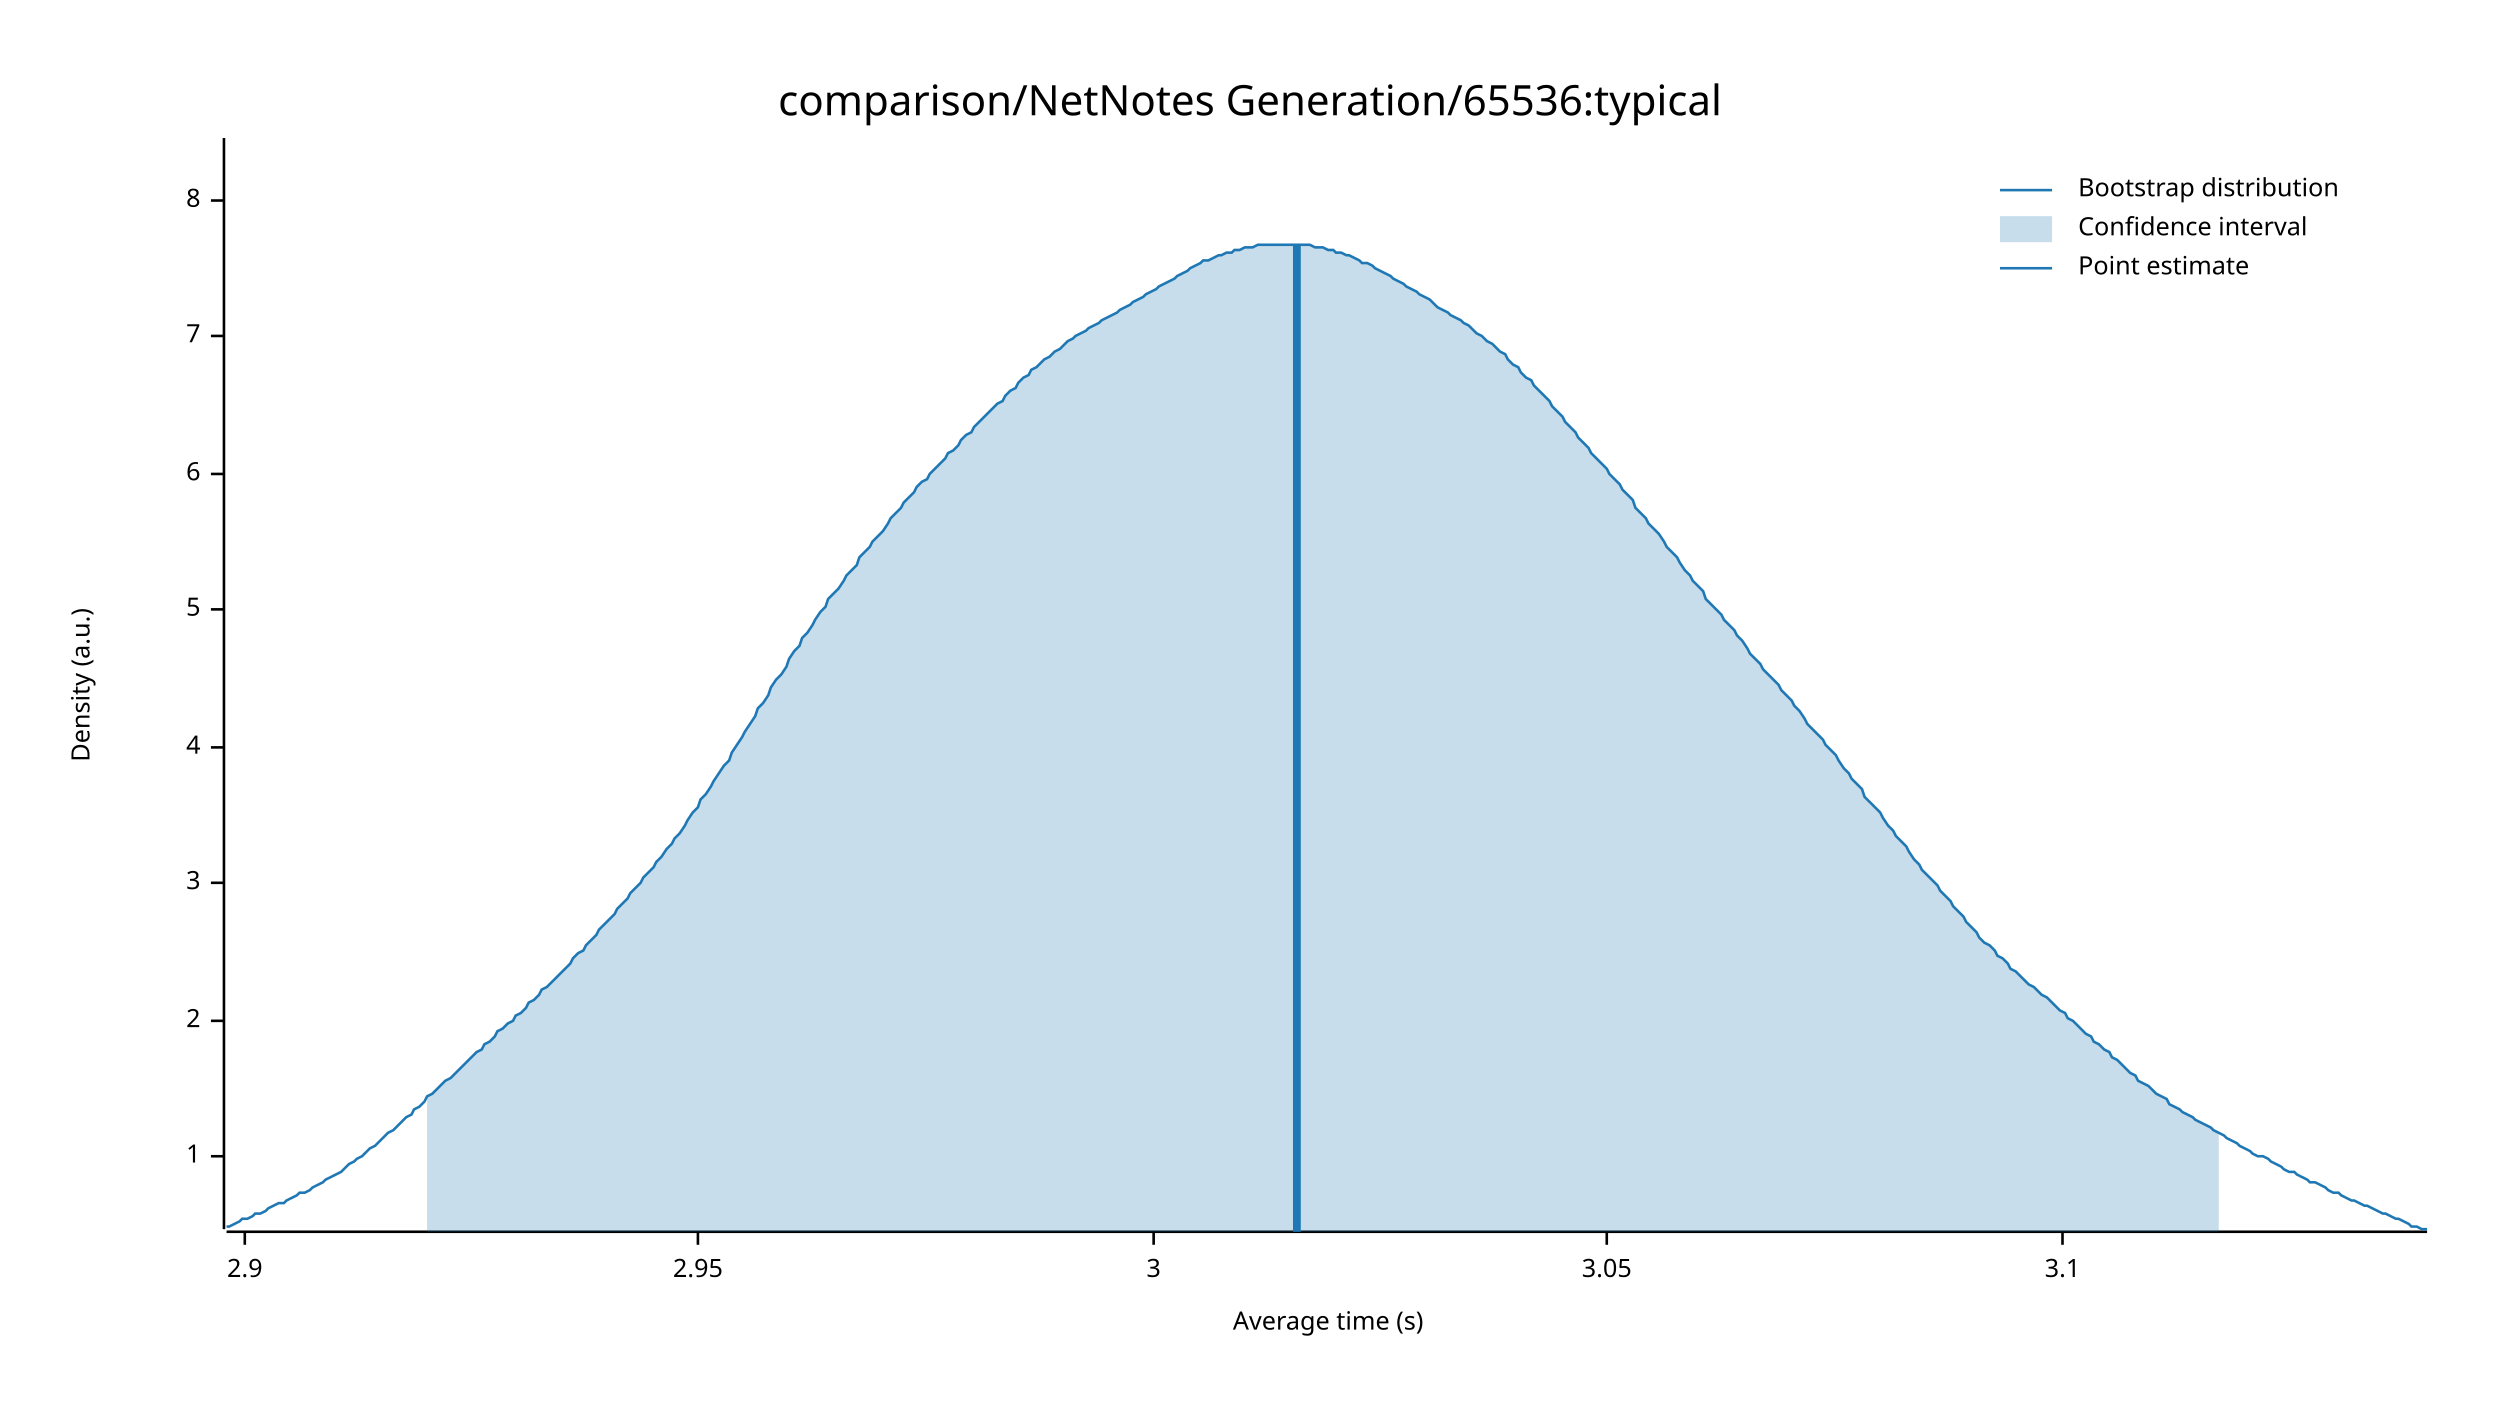
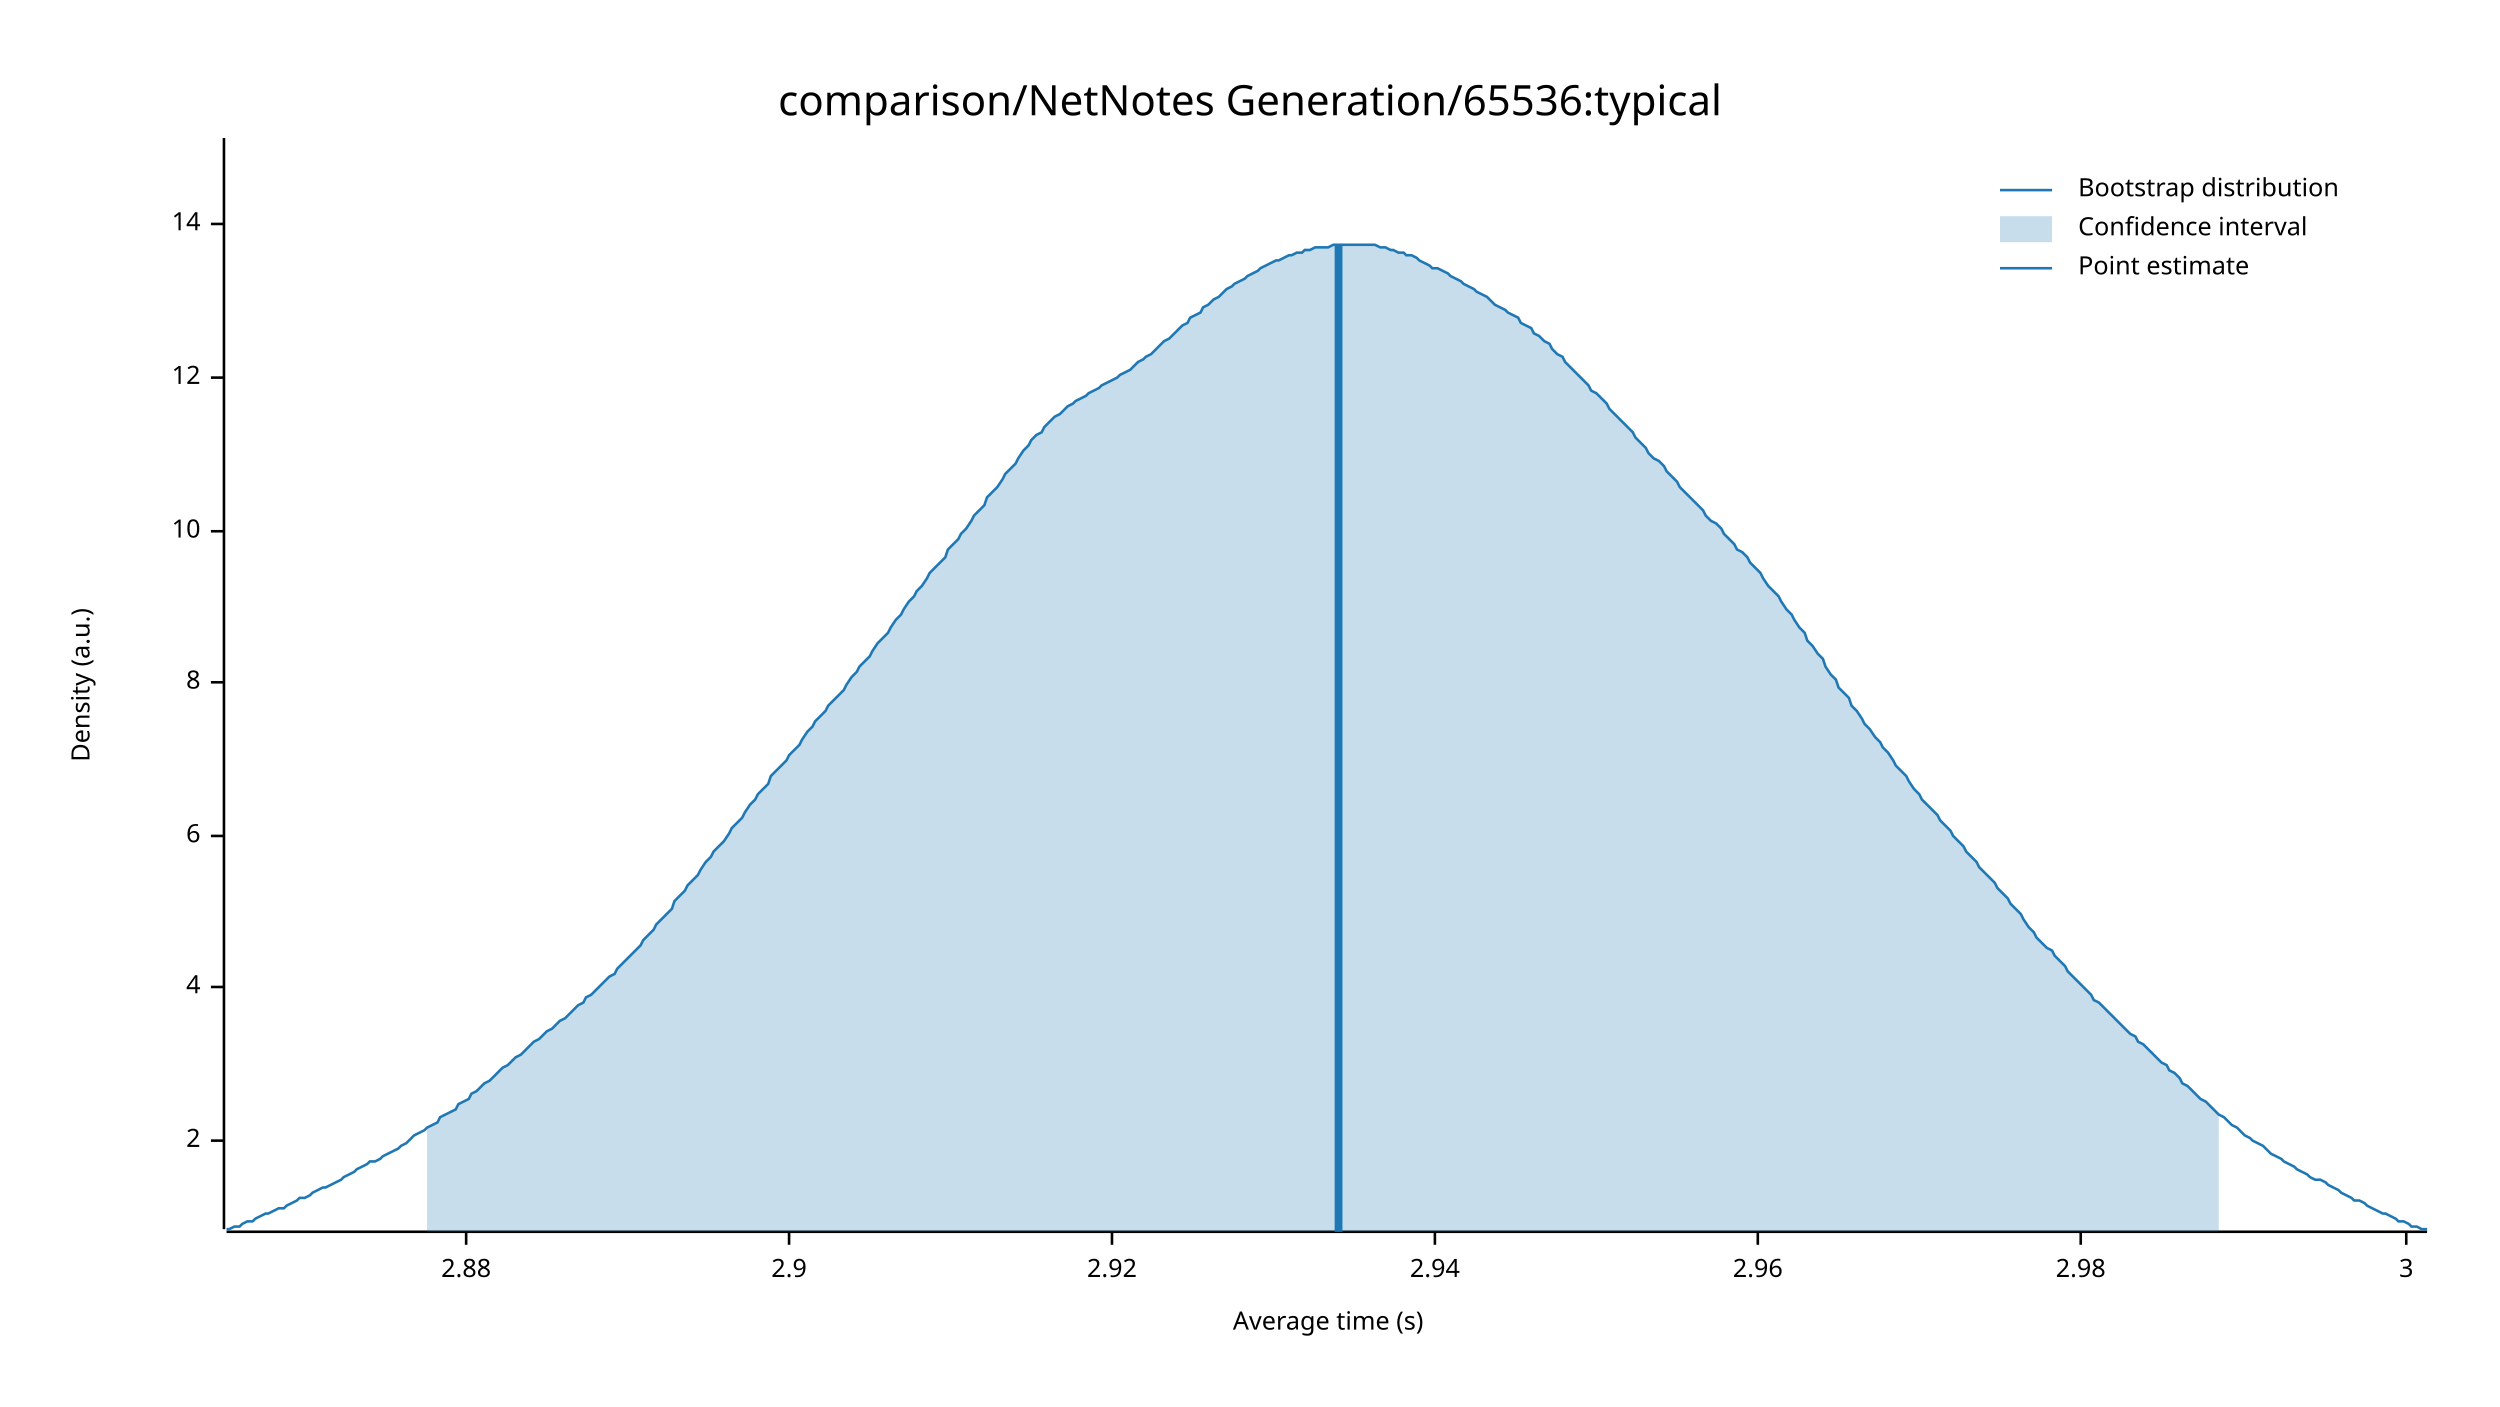
<svg xmlns="http://www.w3.org/2000/svg" width="960" height="540" viewBox="0 0 960 540">
  <text x="480" y="32" dy="0.76em" text-anchor="middle" font-family="sans-serif" font-size="16.129" opacity="1" fill="#000000">
comparison/NetNotes Generation/65536:typical
</text>
  <text x="27" y="263" dy="0.76em" text-anchor="middle" font-family="sans-serif" font-size="9.677" opacity="1" fill="#000000" transform="rotate(270, 27, 263)">
Density (a.u.)
</text>
  <text x="510" y="513" dy="-0.5ex" text-anchor="middle" font-family="sans-serif" font-size="9.677" opacity="1" fill="#000000">
Average time (s)
</text>
  <polyline fill="none" opacity="1" stroke="#000000" stroke-width="1" points="86,53 86,472 " />
-   <text x="77" y="444" dy="0.5ex" text-anchor="end" font-family="sans-serif" font-size="9.677" opacity="1" fill="#000000">
- 1
- </text>
-   <polyline fill="none" opacity="1" stroke="#000000" stroke-width="1" points="81,444 86,444 " />
-   <text x="77" y="392" dy="0.5ex" text-anchor="end" font-family="sans-serif" font-size="9.677" opacity="1" fill="#000000">
+   <text x="77" y="438" dy="0.5ex" text-anchor="end" font-family="sans-serif" font-size="9.677" opacity="1" fill="#000000">
2
</text>
-   <polyline fill="none" opacity="1" stroke="#000000" stroke-width="1" points="81,392 86,392 " />
-   <text x="77" y="339" dy="0.5ex" text-anchor="end" font-family="sans-serif" font-size="9.677" opacity="1" fill="#000000">
+   <polyline fill="none" opacity="1" stroke="#000000" stroke-width="1" points="81,438 86,438 " />
+   <text x="77" y="379" dy="0.5ex" text-anchor="end" font-family="sans-serif" font-size="9.677" opacity="1" fill="#000000">
+ 4
+ </text>
+   <polyline fill="none" opacity="1" stroke="#000000" stroke-width="1" points="81,379 86,379 " />
+   <text x="77" y="321" dy="0.5ex" text-anchor="end" font-family="sans-serif" font-size="9.677" opacity="1" fill="#000000">
+ 6
+ </text>
+   <polyline fill="none" opacity="1" stroke="#000000" stroke-width="1" points="81,321 86,321 " />
+   <text x="77" y="262" dy="0.5ex" text-anchor="end" font-family="sans-serif" font-size="9.677" opacity="1" fill="#000000">
+ 8
+ </text>
+   <polyline fill="none" opacity="1" stroke="#000000" stroke-width="1" points="81,262 86,262 " />
+   <text x="77" y="204" dy="0.5ex" text-anchor="end" font-family="sans-serif" font-size="9.677" opacity="1" fill="#000000">
+ 10
+ </text>
+   <polyline fill="none" opacity="1" stroke="#000000" stroke-width="1" points="81,204 86,204 " />
+   <text x="77" y="145" dy="0.5ex" text-anchor="end" font-family="sans-serif" font-size="9.677" opacity="1" fill="#000000">
+ 12
+ </text>
+   <polyline fill="none" opacity="1" stroke="#000000" stroke-width="1" points="81,145 86,145 " />
+   <text x="77" y="86" dy="0.5ex" text-anchor="end" font-family="sans-serif" font-size="9.677" opacity="1" fill="#000000">
+ 14
+ </text>
+   <polyline fill="none" opacity="1" stroke="#000000" stroke-width="1" points="81,86 86,86 " />
+   <polyline fill="none" opacity="1" stroke="#000000" stroke-width="1" points="87,473 932,473 " />
+   <text x="179" y="483" dy="0.76em" text-anchor="middle" font-family="sans-serif" font-size="9.677" opacity="1" fill="#000000">
+ 2.88
+ </text>
+   <polyline fill="none" opacity="1" stroke="#000000" stroke-width="1" points="179,473 179,478 " />
+   <text x="303" y="483" dy="0.76em" text-anchor="middle" font-family="sans-serif" font-size="9.677" opacity="1" fill="#000000">
+ 2.9
+ </text>
+   <polyline fill="none" opacity="1" stroke="#000000" stroke-width="1" points="303,473 303,478 " />
+   <text x="427" y="483" dy="0.76em" text-anchor="middle" font-family="sans-serif" font-size="9.677" opacity="1" fill="#000000">
+ 2.92
+ </text>
+   <polyline fill="none" opacity="1" stroke="#000000" stroke-width="1" points="427,473 427,478 " />
+   <text x="551" y="483" dy="0.76em" text-anchor="middle" font-family="sans-serif" font-size="9.677" opacity="1" fill="#000000">
+ 2.94
+ </text>
+   <polyline fill="none" opacity="1" stroke="#000000" stroke-width="1" points="551,473 551,478 " />
+   <text x="675" y="483" dy="0.76em" text-anchor="middle" font-family="sans-serif" font-size="9.677" opacity="1" fill="#000000">
+ 2.96
+ </text>
+   <polyline fill="none" opacity="1" stroke="#000000" stroke-width="1" points="675,473 675,478 " />
+   <text x="799" y="483" dy="0.76em" text-anchor="middle" font-family="sans-serif" font-size="9.677" opacity="1" fill="#000000">
+ 2.98
+ </text>
+   <polyline fill="none" opacity="1" stroke="#000000" stroke-width="1" points="799,473 799,478 " />
+   <text x="924" y="483" dy="0.76em" text-anchor="middle" font-family="sans-serif" font-size="9.677" opacity="1" fill="#000000">
3
</text>
-   <polyline fill="none" opacity="1" stroke="#000000" stroke-width="1" points="81,339 86,339 " />
-   <text x="77" y="287" dy="0.5ex" text-anchor="end" font-family="sans-serif" font-size="9.677" opacity="1" fill="#000000">
- 4
- </text>
-   <polyline fill="none" opacity="1" stroke="#000000" stroke-width="1" points="81,287 86,287 " />
-   <text x="77" y="234" dy="0.5ex" text-anchor="end" font-family="sans-serif" font-size="9.677" opacity="1" fill="#000000">
- 5
- </text>
-   <polyline fill="none" opacity="1" stroke="#000000" stroke-width="1" points="81,234 86,234 " />
-   <text x="77" y="182" dy="0.5ex" text-anchor="end" font-family="sans-serif" font-size="9.677" opacity="1" fill="#000000">
- 6
- </text>
-   <polyline fill="none" opacity="1" stroke="#000000" stroke-width="1" points="81,182 86,182 " />
-   <text x="77" y="129" dy="0.5ex" text-anchor="end" font-family="sans-serif" font-size="9.677" opacity="1" fill="#000000">
- 7
- </text>
-   <polyline fill="none" opacity="1" stroke="#000000" stroke-width="1" points="81,129 86,129 " />
-   <text x="77" y="77" dy="0.5ex" text-anchor="end" font-family="sans-serif" font-size="9.677" opacity="1" fill="#000000">
- 8
- </text>
-   <polyline fill="none" opacity="1" stroke="#000000" stroke-width="1" points="81,77 86,77 " />
-   <polyline fill="none" opacity="1" stroke="#000000" stroke-width="1" points="87,473 932,473 " />
-   <text x="94" y="483" dy="0.76em" text-anchor="middle" font-family="sans-serif" font-size="9.677" opacity="1" fill="#000000">
- 2.9
- </text>
-   <polyline fill="none" opacity="1" stroke="#000000" stroke-width="1" points="94,473 94,478 " />
-   <text x="268" y="483" dy="0.76em" text-anchor="middle" font-family="sans-serif" font-size="9.677" opacity="1" fill="#000000">
- 2.95
- </text>
-   <polyline fill="none" opacity="1" stroke="#000000" stroke-width="1" points="268,473 268,478 " />
-   <text x="443" y="483" dy="0.76em" text-anchor="middle" font-family="sans-serif" font-size="9.677" opacity="1" fill="#000000">
- 3
- </text>
-   <polyline fill="none" opacity="1" stroke="#000000" stroke-width="1" points="443,473 443,478 " />
-   <text x="617" y="483" dy="0.76em" text-anchor="middle" font-family="sans-serif" font-size="9.677" opacity="1" fill="#000000">
- 3.05
- </text>
-   <polyline fill="none" opacity="1" stroke="#000000" stroke-width="1" points="617,473 617,478 " />
-   <text x="792" y="483" dy="0.76em" text-anchor="middle" font-family="sans-serif" font-size="9.677" opacity="1" fill="#000000">
- 3.1
- </text>
-   <polyline fill="none" opacity="1" stroke="#000000" stroke-width="1" points="792,473 792,478 " />
-   <polyline fill="none" opacity="1" stroke="#1F78B4" stroke-width="1" points="87,471 88,471 90,470 92,469 93,468 95,468 97,467 98,466 100,466 102,465 103,464 105,463 107,462 109,462 110,461 112,460 114,459 115,458 117,458 119,457 120,456 122,455 124,454 125,453 127,452 129,451 131,450 132,449 134,447 136,446 137,445 139,444 141,442 142,441 144,440 146,438 147,437 149,435 151,434 153,432 154,431 156,429 158,428 159,426 161,425 163,423 164,421 166,420 168,418 169,417 171,415 173,414 175,412 176,411 178,409 180,407 181,406 183,404 185,403 186,401 188,400 190,398 191,396 193,395 195,393 197,392 198,390 200,389 202,387 203,385 205,384 207,382 208,380 210,379 212,377 214,375 215,374 217,372 219,370 220,368 222,366 224,365 225,363 227,361 229,359 230,357 232,355 234,353 236,351 237,349 239,347 241,345 242,343 244,341 246,339 247,337 249,335 251,333 252,331 254,329 256,326 258,324 259,322 261,320 263,317 264,315 266,312 268,310 269,307 271,305 273,302 274,300 276,297 278,294 280,292 281,289 283,286 285,283 286,281 288,278 290,275 291,272 293,270 295,267 296,264 298,261 300,259 302,256 303,253 305,250 307,248 308,245 310,243 312,240 313,238 315,235 317,233 318,230 320,228 322,226 324,223 325,221 327,219 329,217 330,214 332,212 334,210 335,208 337,206 339,204 341,201 342,199 344,197 346,195 347,193 349,191 351,189 352,187 354,185 356,184 357,182 359,180 361,178 363,176 364,174 366,173 368,171 369,169 371,167 373,166 374,164 376,162 378,160 379,159 381,157 383,155 385,154 386,152 388,150 390,149 391,147 393,145 395,144 396,142 398,141 400,139 401,138 403,137 405,135 407,134 408,133 410,131 412,130 413,129 415,128 417,127 418,126 420,125 422,124 423,123 425,122 427,121 429,120 430,119 432,118 434,117 435,116 437,115 439,114 440,113 442,112 444,111 445,110 447,109 449,108 451,107 452,106 454,105 456,104 457,103 459,102 461,101 462,100 464,100 466,99 468,98 469,98 471,97 473,97 474,96 476,96 478,95 479,95 481,95 483,94 484,94 486,94 488,94 490,94 491,94 493,94 495,94 496,94 498,94 500,94 501,94 503,94 505,95 506,95 508,95 510,96 512,96 513,97 515,97 517,98 518,98 520,99 522,100 523,101 525,101 527,102 528,103 530,104 532,105 534,106 535,107 537,108 539,109 540,110 542,111 544,112 545,113 547,114 549,115 550,116 552,118 554,119 556,120 557,121 559,122 561,123 562,124 564,125 566,127 567,128 569,129 571,131 573,132 574,133 576,135 578,136 579,138 581,140 583,141 584,143 586,145 588,146 589,148 591,150 593,152 595,154 596,156 598,158 600,160 601,162 603,164 605,166 606,168 608,170 610,172 611,174 613,176 615,178 617,180 618,182 620,184 622,186 623,188 625,190 627,192 628,195 630,197 632,199 633,201 635,203 637,205 639,208 640,210 642,212 644,214 645,216 647,219 649,221 650,223 652,225 654,227 655,230 657,232 659,234 661,236 662,238 664,240 666,242 667,244 669,246 671,249 672,251 674,253 676,255 677,257 679,259 681,261 683,263 684,265 686,267 688,269 689,271 691,273 693,276 694,278 696,280 698,282 700,284 701,286 703,288 705,290 706,292 708,295 710,297 711,299 713,301 715,303 716,306 718,308 720,310 722,312 723,314 725,317 727,319 728,321 730,323 732,325 733,327 735,330 737,332 738,334 740,336 742,338 744,340 745,342 747,344 749,346 750,348 752,350 754,352 755,354 757,356 759,358 760,360 762,362 764,363 766,365 767,367 769,368 771,370 772,372 774,373 776,375 777,376 779,378 781,379 782,380 784,382 786,383 788,385 789,386 791,388 793,389 794,391 796,392 798,394 799,395 801,397 803,398 804,400 806,401 808,403 810,404 811,406 813,407 815,409 816,410 818,412 820,413 821,415 823,416 825,417 827,419 828,420 830,421 832,422 833,424 835,425 837,426 838,427 840,428 842,429 843,430 845,431 847,432 849,433 850,434 852,435 854,436 855,437 857,438 859,439 860,440 862,441 864,442 865,443 867,444 869,444 871,445 872,446 874,447 876,448 877,449 879,450 881,450 882,451 884,452 886,453 887,454 889,454 891,455 893,456 894,457 896,458 898,458 899,459 901,460 903,461 904,461 906,462 908,463 909,463 911,464 913,465 915,466 916,466 918,467 920,468 921,468 923,469 925,470 926,471 928,471 930,472 932,472 " />
-   <polygon opacity="0.25" fill="#1F78B4" points="164,421 166,420 168,418 169,417 171,415 173,414 175,412 176,411 178,409 180,407 181,406 183,404 185,403 186,401 188,400 190,398 191,396 193,395 195,393 197,392 198,390 200,389 202,387 203,385 205,384 207,382 208,380 210,379 212,377 214,375 215,374 217,372 219,370 220,368 222,366 224,365 225,363 227,361 229,359 230,357 232,355 234,353 236,351 237,349 239,347 241,345 242,343 244,341 246,339 247,337 249,335 251,333 252,331 254,329 256,326 258,324 259,322 261,320 263,317 264,315 266,312 268,310 269,307 271,305 273,302 274,300 276,297 278,294 280,292 281,289 283,286 285,283 286,281 288,278 290,275 291,272 293,270 295,267 296,264 298,261 300,259 302,256 303,253 305,250 307,248 308,245 310,243 312,240 313,238 315,235 317,233 318,230 320,228 322,226 324,223 325,221 327,219 329,217 330,214 332,212 334,210 335,208 337,206 339,204 341,201 342,199 344,197 346,195 347,193 349,191 351,189 352,187 354,185 356,184 357,182 359,180 361,178 363,176 364,174 366,173 368,171 369,169 371,167 373,166 374,164 376,162 378,160 379,159 381,157 383,155 385,154 386,152 388,150 390,149 391,147 393,145 395,144 396,142 398,141 400,139 401,138 403,137 405,135 407,134 408,133 410,131 412,130 413,129 415,128 417,127 418,126 420,125 422,124 423,123 425,122 427,121 429,120 430,119 432,118 434,117 435,116 437,115 439,114 440,113 442,112 444,111 445,110 447,109 449,108 451,107 452,106 454,105 456,104 457,103 459,102 461,101 462,100 464,100 466,99 468,98 469,98 471,97 473,97 474,96 476,96 478,95 479,95 481,95 483,94 484,94 486,94 488,94 490,94 491,94 493,94 495,94 496,94 498,94 500,94 501,94 503,94 505,95 506,95 508,95 510,96 512,96 513,97 515,97 517,98 518,98 520,99 522,100 523,101 525,101 527,102 528,103 530,104 532,105 534,106 535,107 537,108 539,109 540,110 542,111 544,112 545,113 547,114 549,115 550,116 552,118 554,119 556,120 557,121 559,122 561,123 562,124 564,125 566,127 567,128 569,129 571,131 573,132 574,133 576,135 578,136 579,138 581,140 583,141 584,143 586,145 588,146 589,148 591,150 593,152 595,154 596,156 598,158 600,160 601,162 603,164 605,166 606,168 608,170 610,172 611,174 613,176 615,178 617,180 618,182 620,184 622,186 623,188 625,190 627,192 628,195 630,197 632,199 633,201 635,203 637,205 639,208 640,210 642,212 644,214 645,216 647,219 649,221 650,223 652,225 654,227 655,230 657,232 659,234 661,236 662,238 664,240 666,242 667,244 669,246 671,249 672,251 674,253 676,255 677,257 679,259 681,261 683,263 684,265 686,267 688,269 689,271 691,273 693,276 694,278 696,280 698,282 700,284 701,286 703,288 705,290 706,292 708,295 710,297 711,299 713,301 715,303 716,306 718,308 720,310 722,312 723,314 725,317 727,319 728,321 730,323 732,325 733,327 735,330 737,332 738,334 740,336 742,338 744,340 745,342 747,344 749,346 750,348 752,350 754,352 755,354 757,356 759,358 760,360 762,362 764,363 766,365 767,367 769,368 771,370 772,372 774,373 776,375 777,376 779,378 781,379 782,380 784,382 786,383 788,385 789,386 791,388 793,389 794,391 796,392 798,394 799,395 801,397 803,398 804,400 806,401 808,403 810,404 811,406 813,407 815,409 816,410 818,412 820,413 821,415 823,416 825,417 827,419 828,420 830,421 832,422 833,424 835,425 837,426 838,427 840,428 842,429 843,430 845,431 847,432 849,433 850,434 852,435 852,473 164,473 " />
-   <polyline fill="none" opacity="1" stroke="#1F78B4" stroke-width="3" points="498,473 498,94 " />
+   <polyline fill="none" opacity="1" stroke="#000000" stroke-width="1" points="924,473 924,478 " />
+   <polyline fill="none" opacity="1" stroke="#1F78B4" stroke-width="1" points="87,472 88,472 90,471 92,471 93,470 95,469 97,469 98,468 100,467 102,466 103,466 105,465 107,464 109,464 110,463 112,462 114,461 115,460 117,460 119,459 120,458 122,457 124,456 125,456 127,455 129,454 131,453 132,452 134,451 136,450 137,449 139,448 141,447 142,446 144,446 146,445 147,444 149,443 151,442 153,441 154,440 156,439 158,437 159,436 161,435 163,434 164,433 166,432 168,431 169,429 171,428 173,427 175,426 176,424 178,423 180,422 181,420 183,419 185,417 186,416 188,415 190,413 191,412 193,410 195,409 197,407 198,406 200,405 202,403 203,402 205,400 207,399 208,398 210,396 212,395 214,393 215,392 217,391 219,389 220,388 222,386 224,385 225,383 227,382 229,380 230,379 232,377 234,375 236,374 237,372 239,370 241,368 242,367 244,365 246,363 247,361 249,359 251,357 252,355 254,353 256,351 258,349 259,346 261,344 263,342 264,340 266,338 268,336 269,334 271,331 273,329 274,327 276,325 278,323 280,320 281,318 283,316 285,314 286,312 288,309 290,307 291,305 293,303 295,301 296,298 298,296 300,294 302,292 303,290 305,288 307,286 308,284 310,281 312,279 313,277 315,275 317,273 318,271 320,269 322,267 324,265 325,263 327,260 329,258 330,256 332,254 334,252 335,250 337,247 339,245 341,243 342,241 344,238 346,236 347,234 349,231 351,229 352,227 354,225 356,222 357,220 359,218 361,216 363,214 364,211 366,209 368,207 369,205 371,203 373,200 374,198 376,196 378,194 379,191 381,189 383,187 385,184 386,182 388,180 390,178 391,176 393,173 395,171 396,169 398,167 400,166 401,164 403,162 405,160 407,159 408,158 410,156 412,155 413,154 415,153 417,152 418,151 420,150 422,149 423,148 425,147 427,146 429,145 430,144 432,143 434,142 435,141 437,139 439,138 440,137 442,136 444,134 445,133 447,131 449,130 451,128 452,127 454,125 456,124 457,122 459,121 461,120 462,118 464,117 466,115 468,114 469,113 471,111 473,110 474,109 476,108 478,107 479,106 481,105 483,104 484,103 486,102 488,101 490,100 491,100 493,99 495,98 496,98 498,97 500,97 501,96 503,96 505,95 506,95 508,95 510,95 512,94 513,94 515,94 517,94 518,94 520,94 522,94 523,94 525,94 527,94 528,94 530,95 532,95 534,96 535,96 537,97 539,97 540,98 542,98 544,99 545,100 547,101 549,102 550,103 552,103 554,104 556,105 557,106 559,107 561,108 562,109 564,110 566,111 567,112 569,113 571,114 573,116 574,117 576,118 578,119 579,120 581,121 583,122 584,124 586,125 588,126 589,128 591,129 593,131 595,132 596,134 598,136 600,137 601,139 603,141 605,143 606,144 608,146 610,148 611,150 613,151 615,153 617,155 618,157 620,159 622,161 623,162 625,164 627,166 628,168 630,170 632,172 633,174 635,176 637,177 639,179 640,181 642,183 644,185 645,187 647,189 649,191 650,192 652,194 654,196 655,198 657,200 659,201 661,203 662,205 664,207 666,209 667,211 669,212 671,214 672,216 674,218 676,220 677,222 679,225 681,227 683,229 684,231 686,234 688,236 689,238 691,241 693,243 694,246 696,248 698,251 700,253 701,256 703,259 705,261 706,264 708,266 710,268 711,271 713,273 715,276 716,278 718,280 720,283 722,285 723,287 725,289 727,292 728,294 730,296 732,298 733,300 735,303 737,305 738,307 740,309 742,311 744,313 745,315 747,317 749,319 750,321 752,323 754,325 755,327 757,329 759,331 760,333 762,335 764,337 766,339 767,341 769,343 771,345 772,347 774,349 776,351 777,353 779,356 781,358 782,360 784,362 786,364 788,365 789,367 791,369 793,371 794,373 796,375 798,377 799,378 801,380 803,382 804,384 806,385 808,387 810,389 811,390 813,392 815,394 816,395 818,397 820,398 821,400 823,401 825,403 827,405 828,406 830,408 832,409 833,411 835,412 837,414 838,416 840,417 842,419 843,420 845,422 847,423 849,425 850,426 852,428 854,429 855,430 857,432 859,433 860,434 862,436 864,437 865,438 867,439 869,440 871,442 872,443 874,444 876,445 877,446 879,447 881,448 882,449 884,450 886,451 887,452 889,453 891,453 893,454 894,455 896,456 898,457 899,458 901,459 903,460 904,461 906,461 908,462 909,463 911,464 913,465 915,466 916,466 918,467 920,468 921,469 923,469 925,470 926,471 928,471 930,472 932,472 " />
+   <polygon opacity="0.25" fill="#1F78B4" points="164,433 166,432 168,431 169,429 171,428 173,427 175,426 176,424 178,423 180,422 181,420 183,419 185,417 186,416 188,415 190,413 191,412 193,410 195,409 197,407 198,406 200,405 202,403 203,402 205,400 207,399 208,398 210,396 212,395 214,393 215,392 217,391 219,389 220,388 222,386 224,385 225,383 227,382 229,380 230,379 232,377 234,375 236,374 237,372 239,370 241,368 242,367 244,365 246,363 247,361 249,359 251,357 252,355 254,353 256,351 258,349 259,346 261,344 263,342 264,340 266,338 268,336 269,334 271,331 273,329 274,327 276,325 278,323 280,320 281,318 283,316 285,314 286,312 288,309 290,307 291,305 293,303 295,301 296,298 298,296 300,294 302,292 303,290 305,288 307,286 308,284 310,281 312,279 313,277 315,275 317,273 318,271 320,269 322,267 324,265 325,263 327,260 329,258 330,256 332,254 334,252 335,250 337,247 339,245 341,243 342,241 344,238 346,236 347,234 349,231 351,229 352,227 354,225 356,222 357,220 359,218 361,216 363,214 364,211 366,209 368,207 369,205 371,203 373,200 374,198 376,196 378,194 379,191 381,189 383,187 385,184 386,182 388,180 390,178 391,176 393,173 395,171 396,169 398,167 400,166 401,164 403,162 405,160 407,159 408,158 410,156 412,155 413,154 415,153 417,152 418,151 420,150 422,149 423,148 425,147 427,146 429,145 430,144 432,143 434,142 435,141 437,139 439,138 440,137 442,136 444,134 445,133 447,131 449,130 451,128 452,127 454,125 456,124 457,122 459,121 461,120 462,118 464,117 466,115 468,114 469,113 471,111 473,110 474,109 476,108 478,107 479,106 481,105 483,104 484,103 486,102 488,101 490,100 491,100 493,99 495,98 496,98 498,97 500,97 501,96 503,96 505,95 506,95 508,95 510,95 512,94 513,94 515,94 517,94 518,94 520,94 522,94 523,94 525,94 527,94 528,94 530,95 532,95 534,96 535,96 537,97 539,97 540,98 542,98 544,99 545,100 547,101 549,102 550,103 552,103 554,104 556,105 557,106 559,107 561,108 562,109 564,110 566,111 567,112 569,113 571,114 573,116 574,117 576,118 578,119 579,120 581,121 583,122 584,124 586,125 588,126 589,128 591,129 593,131 595,132 596,134 598,136 600,137 601,139 603,141 605,143 606,144 608,146 610,148 611,150 613,151 615,153 617,155 618,157 620,159 622,161 623,162 625,164 627,166 628,168 630,170 632,172 633,174 635,176 637,177 639,179 640,181 642,183 644,185 645,187 647,189 649,191 650,192 652,194 654,196 655,198 657,200 659,201 661,203 662,205 664,207 666,209 667,211 669,212 671,214 672,216 674,218 676,220 677,222 679,225 681,227 683,229 684,231 686,234 688,236 689,238 691,241 693,243 694,246 696,248 698,251 700,253 701,256 703,259 705,261 706,264 708,266 710,268 711,271 713,273 715,276 716,278 718,280 720,283 722,285 723,287 725,289 727,292 728,294 730,296 732,298 733,300 735,303 737,305 738,307 740,309 742,311 744,313 745,315 747,317 749,319 750,321 752,323 754,325 755,327 757,329 759,331 760,333 762,335 764,337 766,339 767,341 769,343 771,345 772,347 774,349 776,351 777,353 779,356 781,358 782,360 784,362 786,364 788,365 789,367 791,369 793,371 794,373 796,375 798,377 799,378 801,380 803,382 804,384 806,385 808,387 810,389 811,390 813,392 815,394 816,395 818,397 820,398 821,400 823,401 825,403 827,405 828,406 830,408 832,409 833,411 835,412 837,414 838,416 840,417 842,419 843,420 845,422 847,423 849,425 850,426 852,428 852,473 164,473 " />
+   <polyline fill="none" opacity="1" stroke="#1F78B4" stroke-width="3" points="514,473 514,94 " />
  <text x="798" y="68" dy="0.76em" text-anchor="start" font-family="sans-serif" font-size="9.677" opacity="1" fill="#000000">
Bootstrap distribution
</text>
  <text x="798" y="83" dy="0.76em" text-anchor="start" font-family="sans-serif" font-size="9.677" opacity="1" fill="#000000">
Confidence interval
</text>
  <text x="798" y="98" dy="0.76em" text-anchor="start" font-family="sans-serif" font-size="9.677" opacity="1" fill="#000000">
Point estimate
</text>
  <polyline fill="none" opacity="1" stroke="#1F78B4" stroke-width="1" points="768,73 788,73 " />
  <rect x="768" y="83" width="20" height="10" opacity="0.25" fill="#1F78B4" stroke="none" />
  <polyline fill="none" opacity="1" stroke="#1F78B4" stroke-width="1" points="768,103 788,103 " />
</svg>
